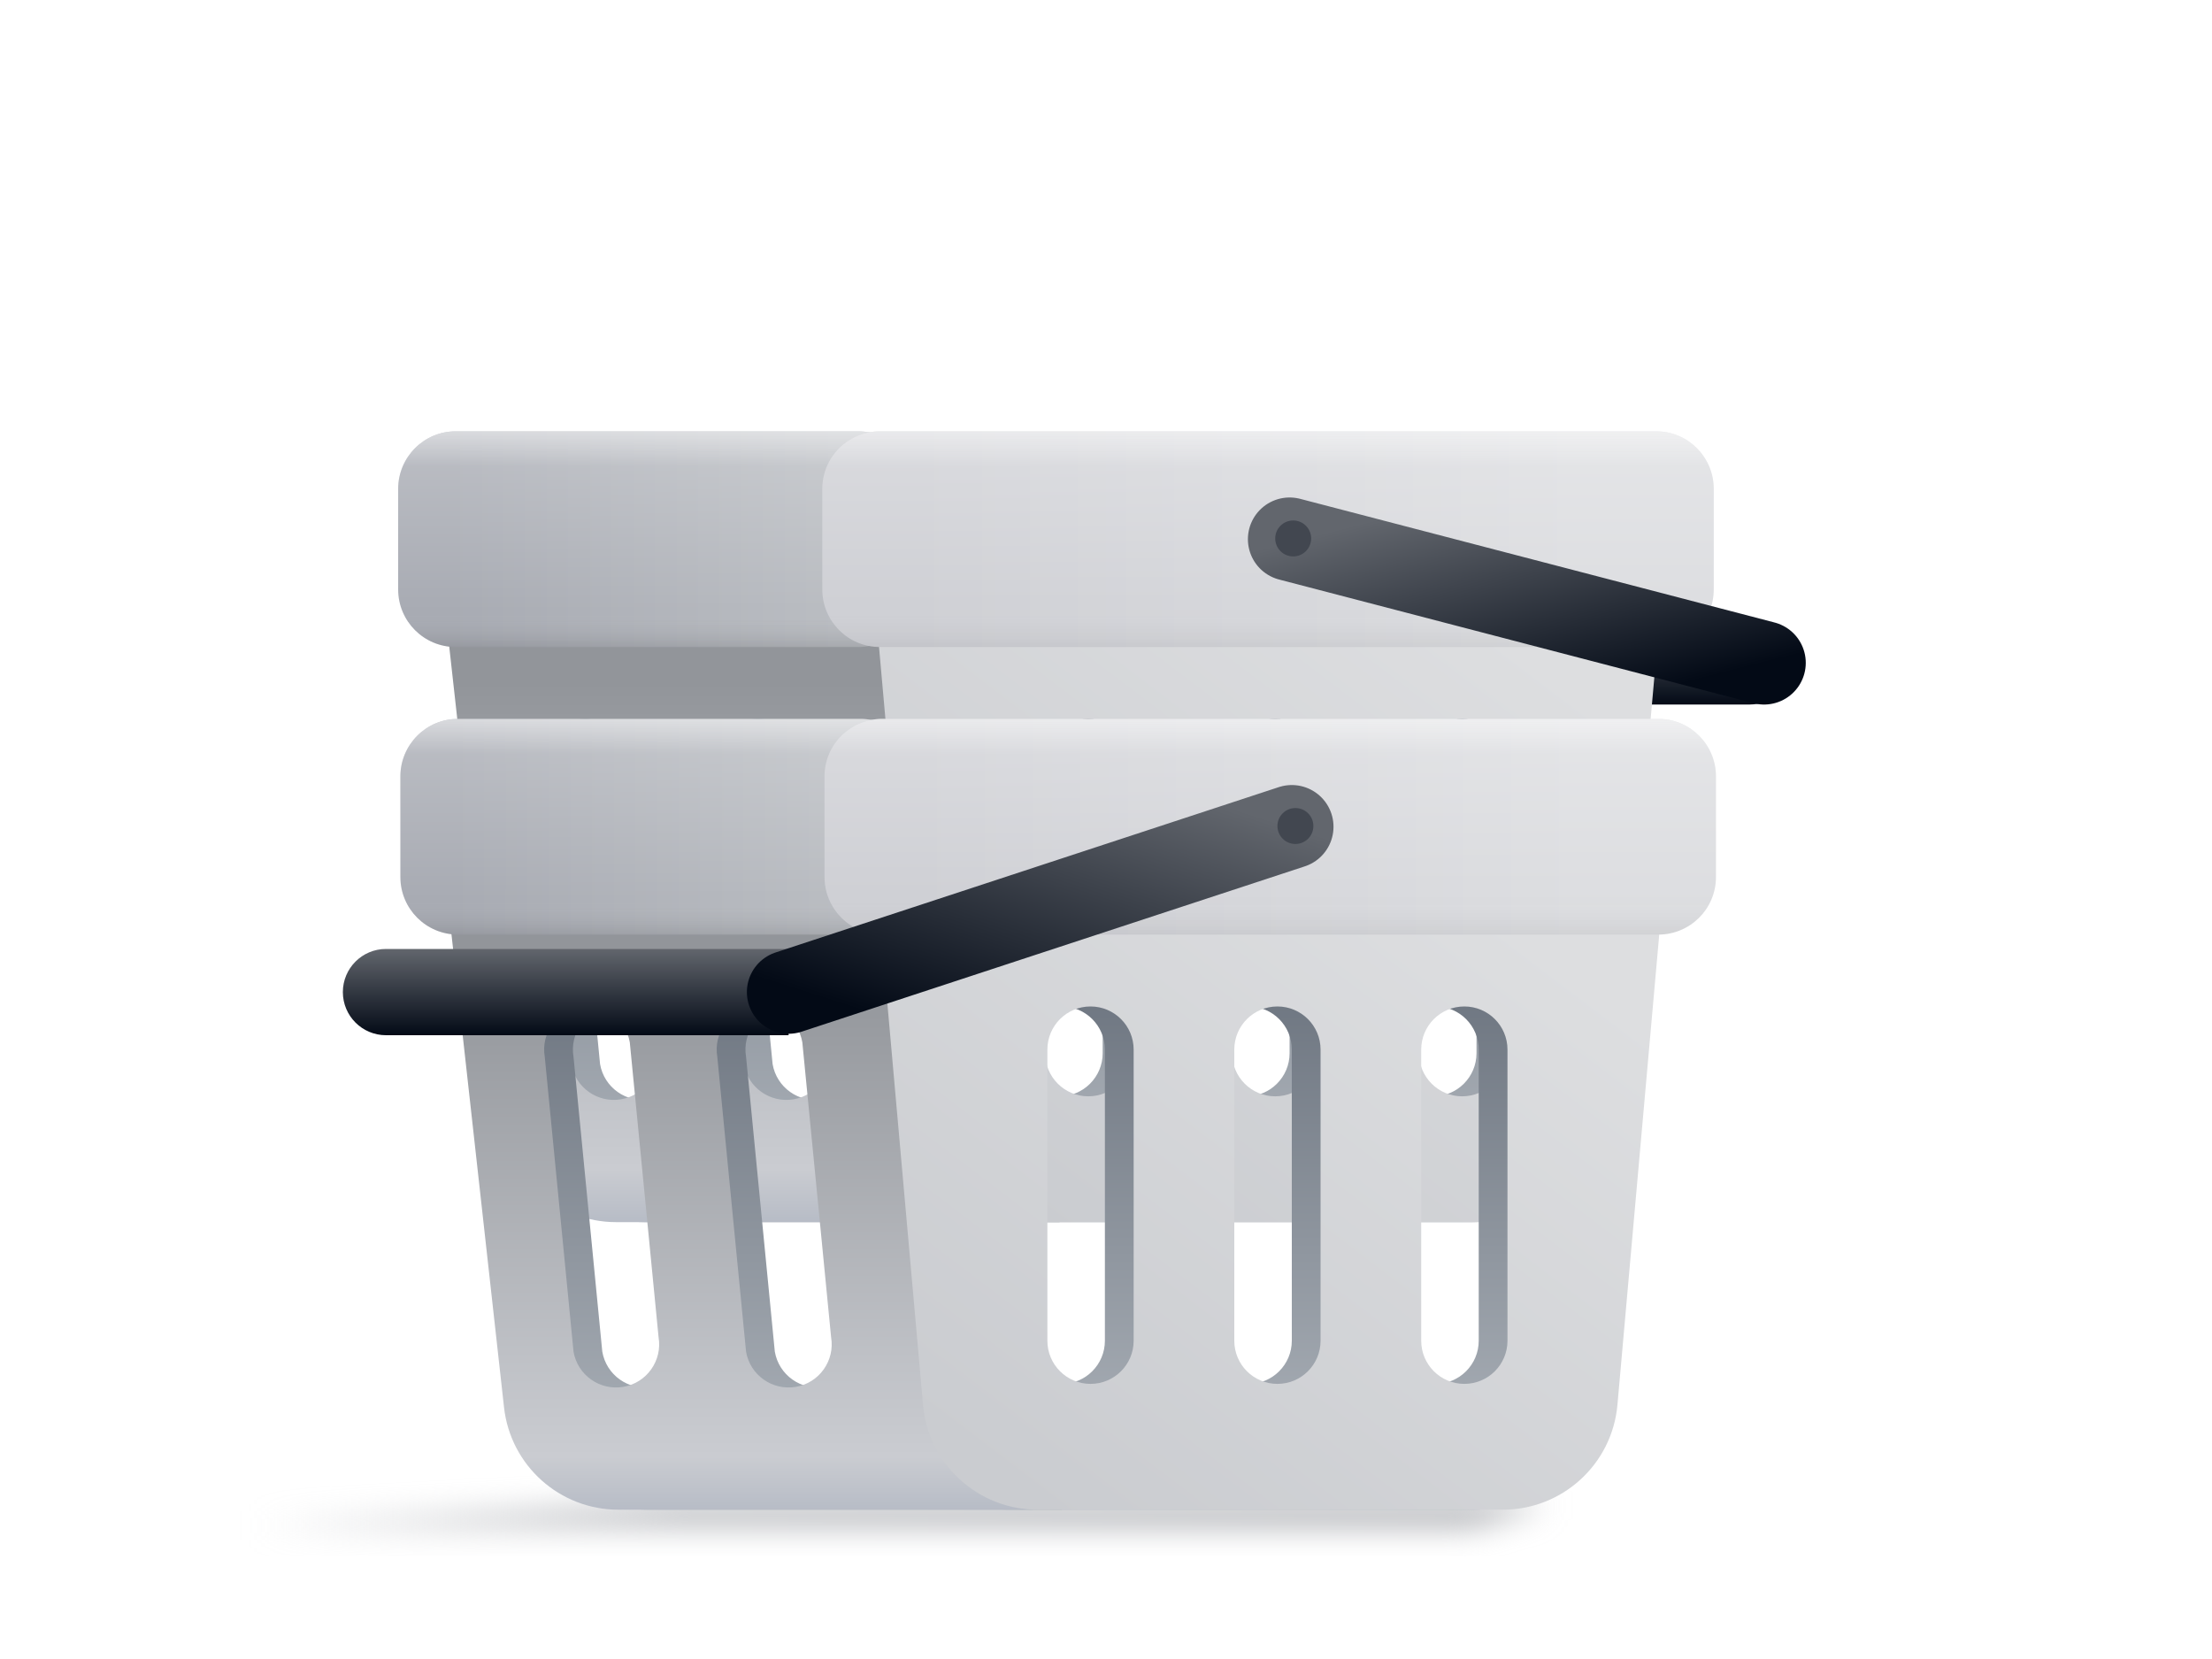
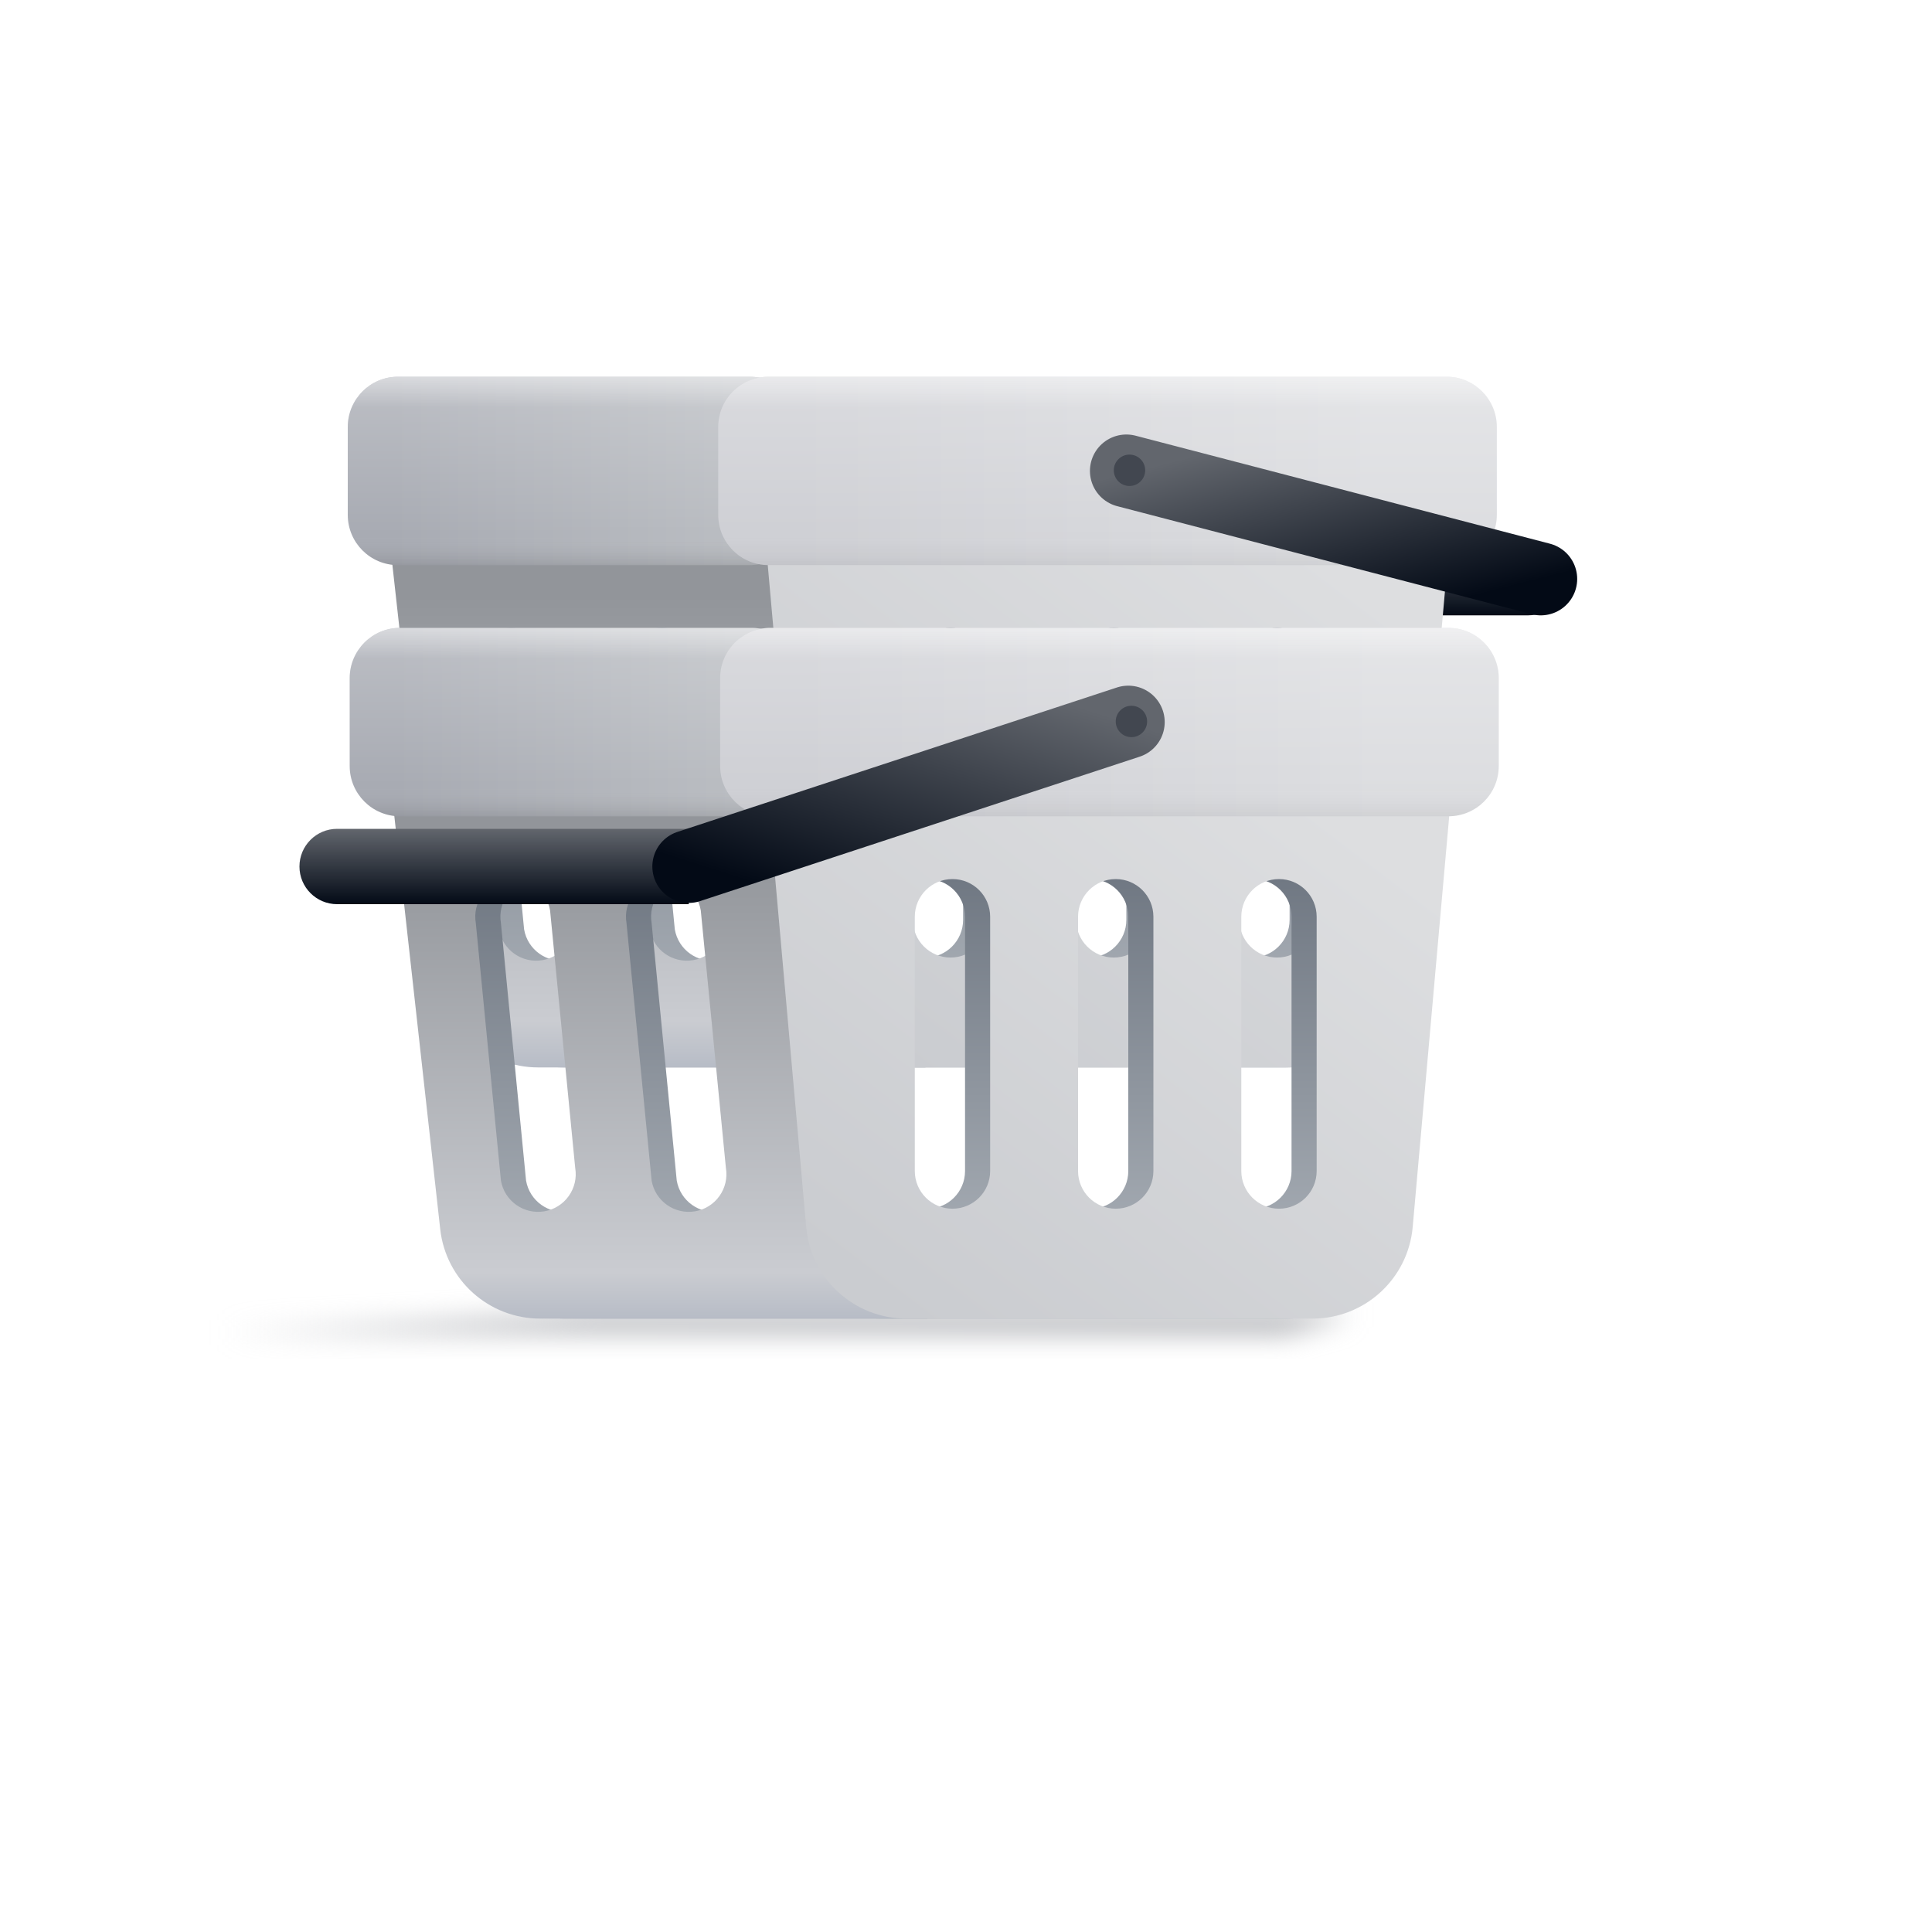
- <svg xmlns="http://www.w3.org/2000/svg" width="200" height="150" viewBox="0 0 200 150" fill="none">
+ <svg xmlns="http://www.w3.org/2000/svg" width="200" height="200" viewBox="0 0 200 200" fill="none">
  <g filter="url(#filter0_f)">
    <path fill-rule="evenodd" clip-rule="evenodd" d="M140 136L133 138H61.341H23L61.341 136H140Z" fill="url(#paint0_linear)" />
  </g>
  <path fill-rule="evenodd" clip-rule="evenodd" d="M121.8 59.8C121.8 57.646 123.546 55.9 125.7 55.9H158.2C160.354 55.9 162.1 57.646 162.1 59.8C162.1 61.954 160.354 63.7 158.2 63.7H125.7C123.546 63.7 121.8 61.954 121.8 59.8Z" fill="url(#paint1_linear)" />
  <path fill-rule="evenodd" clip-rule="evenodd" d="M147.8 52H76.3L80.657 101.021C81.134 106.387 85.629 110.5 91.016 110.5H133.083C138.47 110.5 142.965 106.387 143.442 101.021L147.8 52ZM91.9 95.225V68.9C91.9 66.746 93.646 65 95.8 65C97.954 65 99.7 66.746 99.7 68.9V95.225C99.7 97.379 97.954 99.125 95.8 99.125C93.646 99.125 91.9 97.379 91.9 95.225ZM108.8 68.9V95.225C108.8 97.379 110.546 99.125 112.7 99.125C114.854 99.125 116.6 97.379 116.6 95.225V68.9C116.6 66.746 114.854 65 112.7 65C110.546 65 108.8 66.746 108.8 68.9ZM125.7 95.225V68.9C125.7 66.746 127.446 65 129.6 65C131.754 65 133.5 66.746 133.5 68.9V95.225C133.5 97.379 131.754 99.125 129.6 99.125C127.446 99.125 125.7 97.379 125.7 95.225Z" fill="url(#paint2_linear)" />
  <path fill-rule="evenodd" clip-rule="evenodd" d="M42.5 52H88L95.8 110.5H58.308C53.009 110.5 48.557 106.515 47.972 101.248L42.5 52ZM77.545 94.896L74.945 68.246C74.583 66.122 72.569 64.694 70.446 65.055C68.322 65.417 66.894 67.431 67.255 69.554L69.855 96.204C70.217 98.328 72.231 99.756 74.354 99.395C76.478 99.033 77.906 97.019 77.545 94.896ZM59.345 68.246L61.945 94.896C62.306 97.019 60.878 99.033 58.754 99.395C56.631 99.756 54.617 98.328 54.255 96.204L51.655 69.554C51.294 67.431 52.722 65.417 54.846 65.055C56.969 64.694 58.983 66.122 59.345 68.246Z" fill="url(#paint3_linear)" />
  <path fill-rule="evenodd" clip-rule="evenodd" d="M39.9 52H85.4L93.2 110.5H55.709C50.41 110.5 45.958 106.515 45.372 101.248L39.9 52ZM74.945 94.896L72.345 68.246C71.984 66.122 69.969 64.694 67.846 65.055C65.723 65.417 64.294 67.431 64.656 69.554L67.256 96.204C67.617 98.328 69.631 99.756 71.755 99.395C73.878 99.033 75.306 97.019 74.945 94.896ZM56.745 68.246L59.345 94.896C59.706 97.019 58.278 99.033 56.155 99.395C54.031 99.756 52.017 98.328 51.656 96.204L49.056 69.554C48.694 67.431 50.123 65.417 52.246 65.055C54.369 64.694 56.384 66.122 56.745 68.246Z" fill="url(#paint4_linear)" />
  <path fill-rule="evenodd" clip-rule="evenodd" d="M150.4 52H78.9L83.258 101.021C83.735 106.387 88.23 110.5 93.617 110.5H135.684C141.071 110.5 145.566 106.387 146.043 101.021L150.4 52ZM94.5 95.225V68.9C94.5 66.746 96.246 65 98.4 65C100.554 65 102.3 66.746 102.3 68.9V95.225C102.3 97.379 100.554 99.125 98.4 99.125C96.246 99.125 94.5 97.379 94.5 95.225ZM111.4 68.9V95.225C111.4 97.379 113.146 99.125 115.3 99.125C117.454 99.125 119.2 97.379 119.2 95.225V68.9C119.2 66.746 117.454 65 115.3 65C113.146 65 111.4 66.746 111.4 68.9ZM128.3 95.225V68.9C128.3 66.746 130.046 65 132.2 65C134.354 65 136.1 66.746 136.1 68.9V95.225C136.1 97.379 134.354 99.125 132.2 99.125C130.046 99.125 128.3 97.379 128.3 95.225Z" fill="url(#paint5_linear)" />
  <path fill-rule="evenodd" clip-rule="evenodd" d="M36 44.2C36 41.328 38.328 39 41.2 39H77.6C80.472 39 82.8 41.328 82.8 44.2V53.3C82.8 56.172 80.472 58.5 77.6 58.5H41.2C38.328 58.5 36 56.172 36 53.3V44.2Z" fill="url(#paint6_linear)" />
  <path fill-rule="evenodd" clip-rule="evenodd" d="M36 44.2C36 41.328 38.328 39 41.2 39H77.6C80.472 39 82.8 41.328 82.8 44.2V53.3C82.8 56.172 80.472 58.5 77.6 58.5H41.2C38.328 58.5 36 56.172 36 53.3V44.2Z" fill="url(#paint7_linear)" />
  <path fill-rule="evenodd" clip-rule="evenodd" d="M74.35 44.2C74.35 41.328 76.678 39 79.55 39H149.75C152.621 39 154.95 41.328 154.95 44.2V53.3C154.95 56.172 152.621 58.5 149.75 58.5H79.55C76.678 58.5 74.35 56.172 74.35 53.3V44.2Z" fill="url(#paint8_linear)" />
  <path fill-rule="evenodd" clip-rule="evenodd" d="M74.35 44.2C74.35 41.328 76.678 39 79.55 39H149.75C152.621 39 154.95 41.328 154.95 44.2V53.3C154.95 56.172 152.621 58.5 149.75 58.5H79.55C76.678 58.5 74.35 56.172 74.35 53.3V44.2Z" fill="url(#paint9_linear)" />
  <path d="M159.5 59.932L116.6 48.75" stroke="url(#paint10_linear)" stroke-width="7.54" stroke-linecap="round" />
  <circle cx="116.925" cy="48.685" r="1.625" fill="#424750" />
  <path fill-rule="evenodd" clip-rule="evenodd" d="M148 78H76.5L80.857 127.021C81.334 132.387 85.83 136.5 91.217 136.5H133.283C138.67 136.5 143.166 132.387 143.643 127.021L148 78ZM92.1 121.225V94.9C92.1 92.746 93.846 91 96 91C98.154 91 99.9 92.746 99.9 94.9V121.225C99.9 123.379 98.154 125.125 96 125.125C93.846 125.125 92.1 123.379 92.1 121.225ZM109 94.9V121.225C109 123.379 110.746 125.125 112.9 125.125C115.054 125.125 116.8 123.379 116.8 121.225V94.9C116.8 92.746 115.054 91 112.9 91C110.746 91 109 92.746 109 94.9ZM125.9 121.225V94.9C125.9 92.746 127.646 91 129.8 91C131.954 91 133.7 92.746 133.7 94.9V121.225C133.7 123.379 131.954 125.125 129.8 125.125C127.646 125.125 125.9 123.379 125.9 121.225Z" fill="url(#paint11_linear)" />
  <path fill-rule="evenodd" clip-rule="evenodd" d="M42.7 78H88.2L96 136.5H58.509C53.209 136.5 48.758 132.515 48.172 127.248L42.7 78ZM77.745 120.896L75.145 94.246C74.784 92.122 72.769 90.694 70.646 91.055C68.522 91.417 67.094 93.431 67.456 95.554L70.055 122.204C70.417 124.328 72.431 125.756 74.555 125.395C76.678 125.033 78.106 123.019 77.745 120.896ZM59.545 94.246L62.145 120.896C62.506 123.019 61.078 125.033 58.955 125.395C56.831 125.756 54.817 124.328 54.456 122.204L51.855 95.554C51.494 93.431 52.922 91.417 55.046 91.055C57.169 90.694 59.184 92.122 59.545 94.246Z" fill="url(#paint12_linear)" />
  <path fill-rule="evenodd" clip-rule="evenodd" d="M40.1 78H85.6L93.4 136.5H55.908C50.609 136.5 46.157 132.515 45.572 127.248L40.1 78ZM75.144 120.896L72.544 94.246C72.183 92.122 70.169 90.694 68.045 91.055C65.922 91.417 64.493 93.431 64.855 95.554L67.455 122.204C67.816 124.328 69.831 125.756 71.954 125.395C74.077 125.033 75.506 123.019 75.144 120.896ZM56.944 94.246L59.544 120.896C59.906 123.019 58.477 125.033 56.354 125.395C54.231 125.756 52.216 124.328 51.855 122.204L49.255 95.554C48.894 93.431 50.322 91.417 52.445 91.055C54.569 90.694 56.583 92.122 56.944 94.246Z" fill="url(#paint13_linear)" />
  <path fill-rule="evenodd" clip-rule="evenodd" d="M150.6 78H79.1L83.457 127.021C83.934 132.387 88.429 136.5 93.816 136.5H135.883C141.27 136.5 145.765 132.387 146.242 127.021L150.6 78ZM94.7 121.225V94.9C94.7 92.746 96.446 91 98.6 91C100.754 91 102.5 92.746 102.5 94.9V121.225C102.5 123.379 100.754 125.125 98.6 125.125C96.446 125.125 94.7 123.379 94.7 121.225ZM111.6 94.9V121.225C111.6 123.379 113.346 125.125 115.5 125.125C117.654 125.125 119.4 123.379 119.4 121.225V94.9C119.4 92.746 117.654 91 115.5 91C113.346 91 111.6 92.746 111.6 94.9ZM128.5 121.225V94.9C128.5 92.746 130.246 91 132.4 91C134.554 91 136.3 92.746 136.3 94.9V121.225C136.3 123.379 134.554 125.125 132.4 125.125C130.246 125.125 128.5 123.379 128.5 121.225Z" fill="url(#paint14_linear)" />
  <path fill-rule="evenodd" clip-rule="evenodd" d="M36.2 70.2C36.2 67.328 38.528 65 41.4 65H77.8C80.672 65 83 67.328 83 70.2V79.3C83 82.172 80.672 84.5 77.8 84.5H41.4C38.528 84.5 36.2 82.172 36.2 79.3V70.2Z" fill="url(#paint15_linear)" />
  <path fill-rule="evenodd" clip-rule="evenodd" d="M36.2 70.2C36.2 67.328 38.528 65 41.4 65H77.8C80.672 65 83 67.328 83 70.2V79.3C83 82.172 80.672 84.5 77.8 84.5H41.4C38.528 84.5 36.2 82.172 36.2 79.3V70.2Z" fill="url(#paint16_linear)" />
  <path fill-rule="evenodd" clip-rule="evenodd" d="M74.55 70.2C74.55 67.328 76.878 65 79.75 65H149.95C152.822 65 155.15 67.328 155.15 70.2V79.3C155.15 82.172 152.822 84.5 149.95 84.5H79.75C76.878 84.5 74.55 82.172 74.55 79.3V70.2Z" fill="url(#paint17_linear)" />
  <path fill-rule="evenodd" clip-rule="evenodd" d="M74.55 70.2C74.55 67.328 76.878 65 79.75 65H149.95C152.822 65 155.15 67.328 155.15 70.2V79.3C155.15 82.172 152.822 84.5 149.95 84.5H79.75C76.878 84.5 74.55 82.172 74.55 79.3V70.2Z" fill="url(#paint18_linear)" />
  <path fill-rule="evenodd" clip-rule="evenodd" d="M31 89.7C31 87.546 32.746 85.8 34.9 85.8H71.3V93.6H34.9C32.746 93.6 31 91.854 31 89.7Z" fill="url(#paint19_linear)" />
  <path d="M71.3 89.7L116.8 74.75" stroke="url(#paint20_linear)" stroke-width="7.54" stroke-linecap="round" />
  <circle cx="117.125" cy="74.685" r="1.625" fill="#424750" />
  <defs>
    <filter id="filter0_f" x="20.282" y="133.282" width="122.437" height="7.437" filterUnits="userSpaceOnUse" color-interpolation-filters="sRGB">
      <feFlood flood-opacity="0" result="BackgroundImageFix" />
      <feBlend mode="normal" in="SourceGraphic" in2="BackgroundImageFix" result="shape" />
      <feGaussianBlur stdDeviation="1.359" result="effect1_foregroundBlur" />
    </filter>
    <linearGradient id="paint0_linear" x1="72.676" y1="135.42" x2="72.618" y2="138.842" gradientUnits="userSpaceOnUse">
      <stop stop-color="#A1A3A8" />
      <stop offset="1" stop-color="#C1C3C7" />
    </linearGradient>
    <linearGradient id="paint1_linear" x1="121.8" y1="55.9" x2="121.8" y2="63.7" gradientUnits="userSpaceOnUse">
      <stop stop-color="#62666D" />
      <stop offset="1" stop-color="#030A16" />
    </linearGradient>
    <linearGradient id="paint2_linear" x1="83.314" y1="63.478" x2="83.314" y2="110.5" gradientUnits="userSpaceOnUse">
      <stop stop-color="#6E7681" />
      <stop offset="1" stop-color="#B0B6BD" />
    </linearGradient>
    <linearGradient id="paint3_linear" x1="47.729" y1="63.478" x2="47.729" y2="110.5" gradientUnits="userSpaceOnUse">
      <stop stop-color="#6E7681" />
      <stop offset="1" stop-color="#B0B6BD" />
    </linearGradient>
    <linearGradient id="paint4_linear" x1="46.847" y1="61.795" x2="46.847" y2="110.5" gradientUnits="userSpaceOnUse">
      <stop stop-color="#92959A" />
      <stop offset="0.901" stop-color="#CACCD1" />
      <stop offset="1" stop-color="#B7BCC6" />
    </linearGradient>
    <linearGradient id="paint5_linear" x1="111.97" y1="38.693" x2="70.694" y2="93.015" gradientUnits="userSpaceOnUse">
      <stop stop-color="#DDDEE0" />
      <stop offset="1" stop-color="#CACCD0" />
    </linearGradient>
    <linearGradient id="paint6_linear" x1="75.827" y1="43.994" x2="40.631" y2="43.994" gradientUnits="userSpaceOnUse">
      <stop stop-color="#B9BCC1" />
      <stop offset="1" stop-color="#A7AAB2" />
    </linearGradient>
    <linearGradient id="paint7_linear" x1="36" y1="39" x2="36" y2="58.5" gradientUnits="userSpaceOnUse">
      <stop stop-color="#FEFEFE" stop-opacity="0.578" />
      <stop offset="0.163" stop-color="white" stop-opacity="0.2" />
      <stop offset="0.84" stop-color="white" stop-opacity="0.01" />
      <stop offset="1" stop-opacity="0.1" />
    </linearGradient>
    <linearGradient id="paint8_linear" x1="142.941" y1="43.994" x2="82.326" y2="43.994" gradientUnits="userSpaceOnUse">
      <stop stop-color="#DCDDE0" />
      <stop offset="1" stop-color="#CECFD4" />
    </linearGradient>
    <linearGradient id="paint9_linear" x1="74.35" y1="39" x2="74.35" y2="58.5" gradientUnits="userSpaceOnUse">
      <stop stop-color="#FEFEFE" stop-opacity="0.578" />
      <stop offset="0.163" stop-color="white" stop-opacity="0.2" />
      <stop offset="0.84" stop-color="white" stop-opacity="0.01" />
      <stop offset="1" stop-opacity="0.05" />
    </linearGradient>
    <linearGradient id="paint10_linear" x1="180.95" y1="54.457" x2="175.7" y2="33.891" gradientUnits="userSpaceOnUse">
      <stop stop-color="#030A16" />
      <stop offset="1" stop-color="#62666D" />
    </linearGradient>
    <linearGradient id="paint11_linear" x1="83.514" y1="89.478" x2="83.514" y2="136.5" gradientUnits="userSpaceOnUse">
      <stop stop-color="#6E7681" />
      <stop offset="1" stop-color="#B0B6BD" />
    </linearGradient>
    <linearGradient id="paint12_linear" x1="47.929" y1="89.478" x2="47.929" y2="136.5" gradientUnits="userSpaceOnUse">
      <stop stop-color="#6E7681" />
      <stop offset="1" stop-color="#B0B6BD" />
    </linearGradient>
    <linearGradient id="paint13_linear" x1="47.046" y1="87.795" x2="47.046" y2="136.5" gradientUnits="userSpaceOnUse">
      <stop stop-color="#92959A" />
      <stop offset="0.901" stop-color="#CACCD1" />
      <stop offset="1" stop-color="#B7BCC6" />
    </linearGradient>
    <linearGradient id="paint14_linear" x1="112.169" y1="64.693" x2="70.893" y2="119.015" gradientUnits="userSpaceOnUse">
      <stop stop-color="#DDDEE0" />
      <stop offset="1" stop-color="#CACCD0" />
    </linearGradient>
    <linearGradient id="paint15_linear" x1="76.027" y1="69.994" x2="40.831" y2="69.994" gradientUnits="userSpaceOnUse">
      <stop stop-color="#B9BCC1" />
      <stop offset="1" stop-color="#A7AAB2" />
    </linearGradient>
    <linearGradient id="paint16_linear" x1="36.2" y1="65" x2="36.2" y2="84.5" gradientUnits="userSpaceOnUse">
      <stop stop-color="#FEFEFE" stop-opacity="0.578" />
      <stop offset="0.163" stop-color="white" stop-opacity="0.2" />
      <stop offset="0.84" stop-color="white" stop-opacity="0.01" />
      <stop offset="1" stop-opacity="0.1" />
    </linearGradient>
    <linearGradient id="paint17_linear" x1="143.141" y1="69.994" x2="82.526" y2="69.994" gradientUnits="userSpaceOnUse">
      <stop stop-color="#DCDDE0" />
      <stop offset="1" stop-color="#CECFD4" />
    </linearGradient>
    <linearGradient id="paint18_linear" x1="74.55" y1="65" x2="74.55" y2="84.5" gradientUnits="userSpaceOnUse">
      <stop stop-color="#FEFEFE" stop-opacity="0.578" />
      <stop offset="0.163" stop-color="white" stop-opacity="0.2" />
      <stop offset="0.84" stop-color="white" stop-opacity="0.01" />
      <stop offset="1" stop-opacity="0.05" />
    </linearGradient>
    <linearGradient id="paint19_linear" x1="31" y1="85.8" x2="31" y2="93.6" gradientUnits="userSpaceOnUse">
      <stop stop-color="#62666D" />
      <stop offset="1" stop-color="#030A16" />
    </linearGradient>
    <linearGradient id="paint20_linear" x1="94.05" y1="67.484" x2="85.622" y2="93.869" gradientUnits="userSpaceOnUse">
      <stop stop-color="#62666D" />
      <stop offset="1" stop-color="#030A16" />
    </linearGradient>
  </defs>
</svg>
